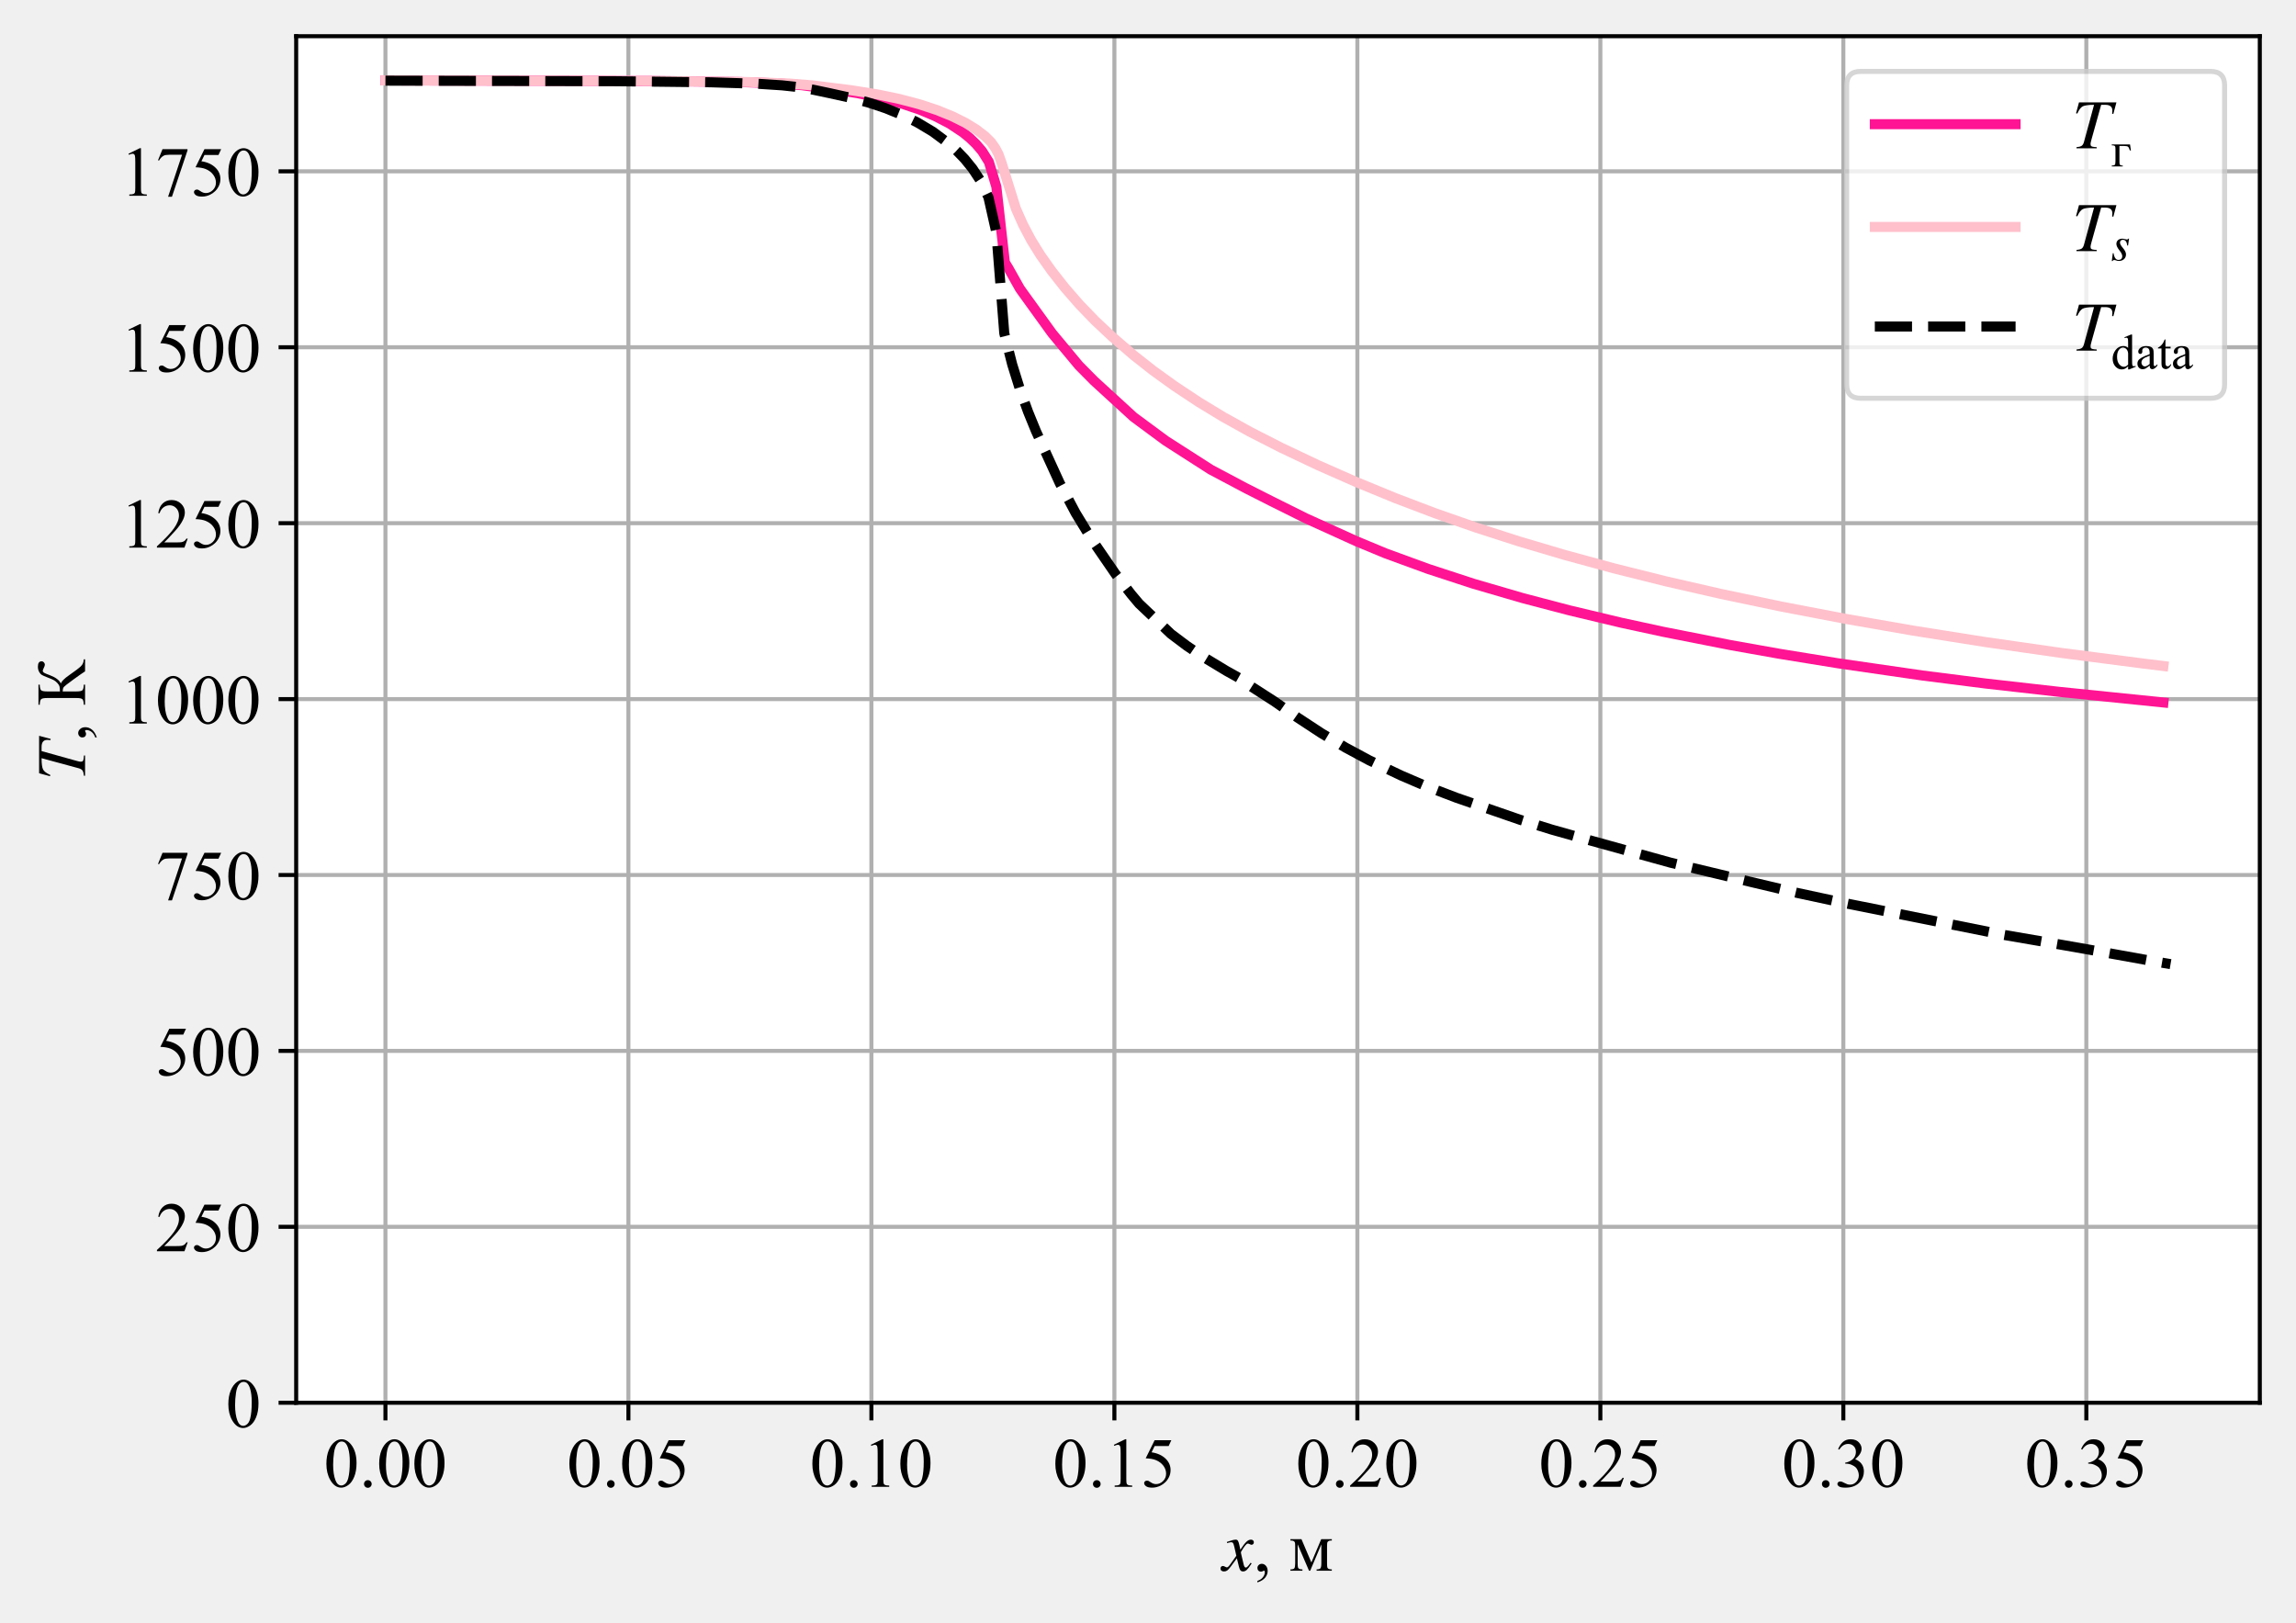
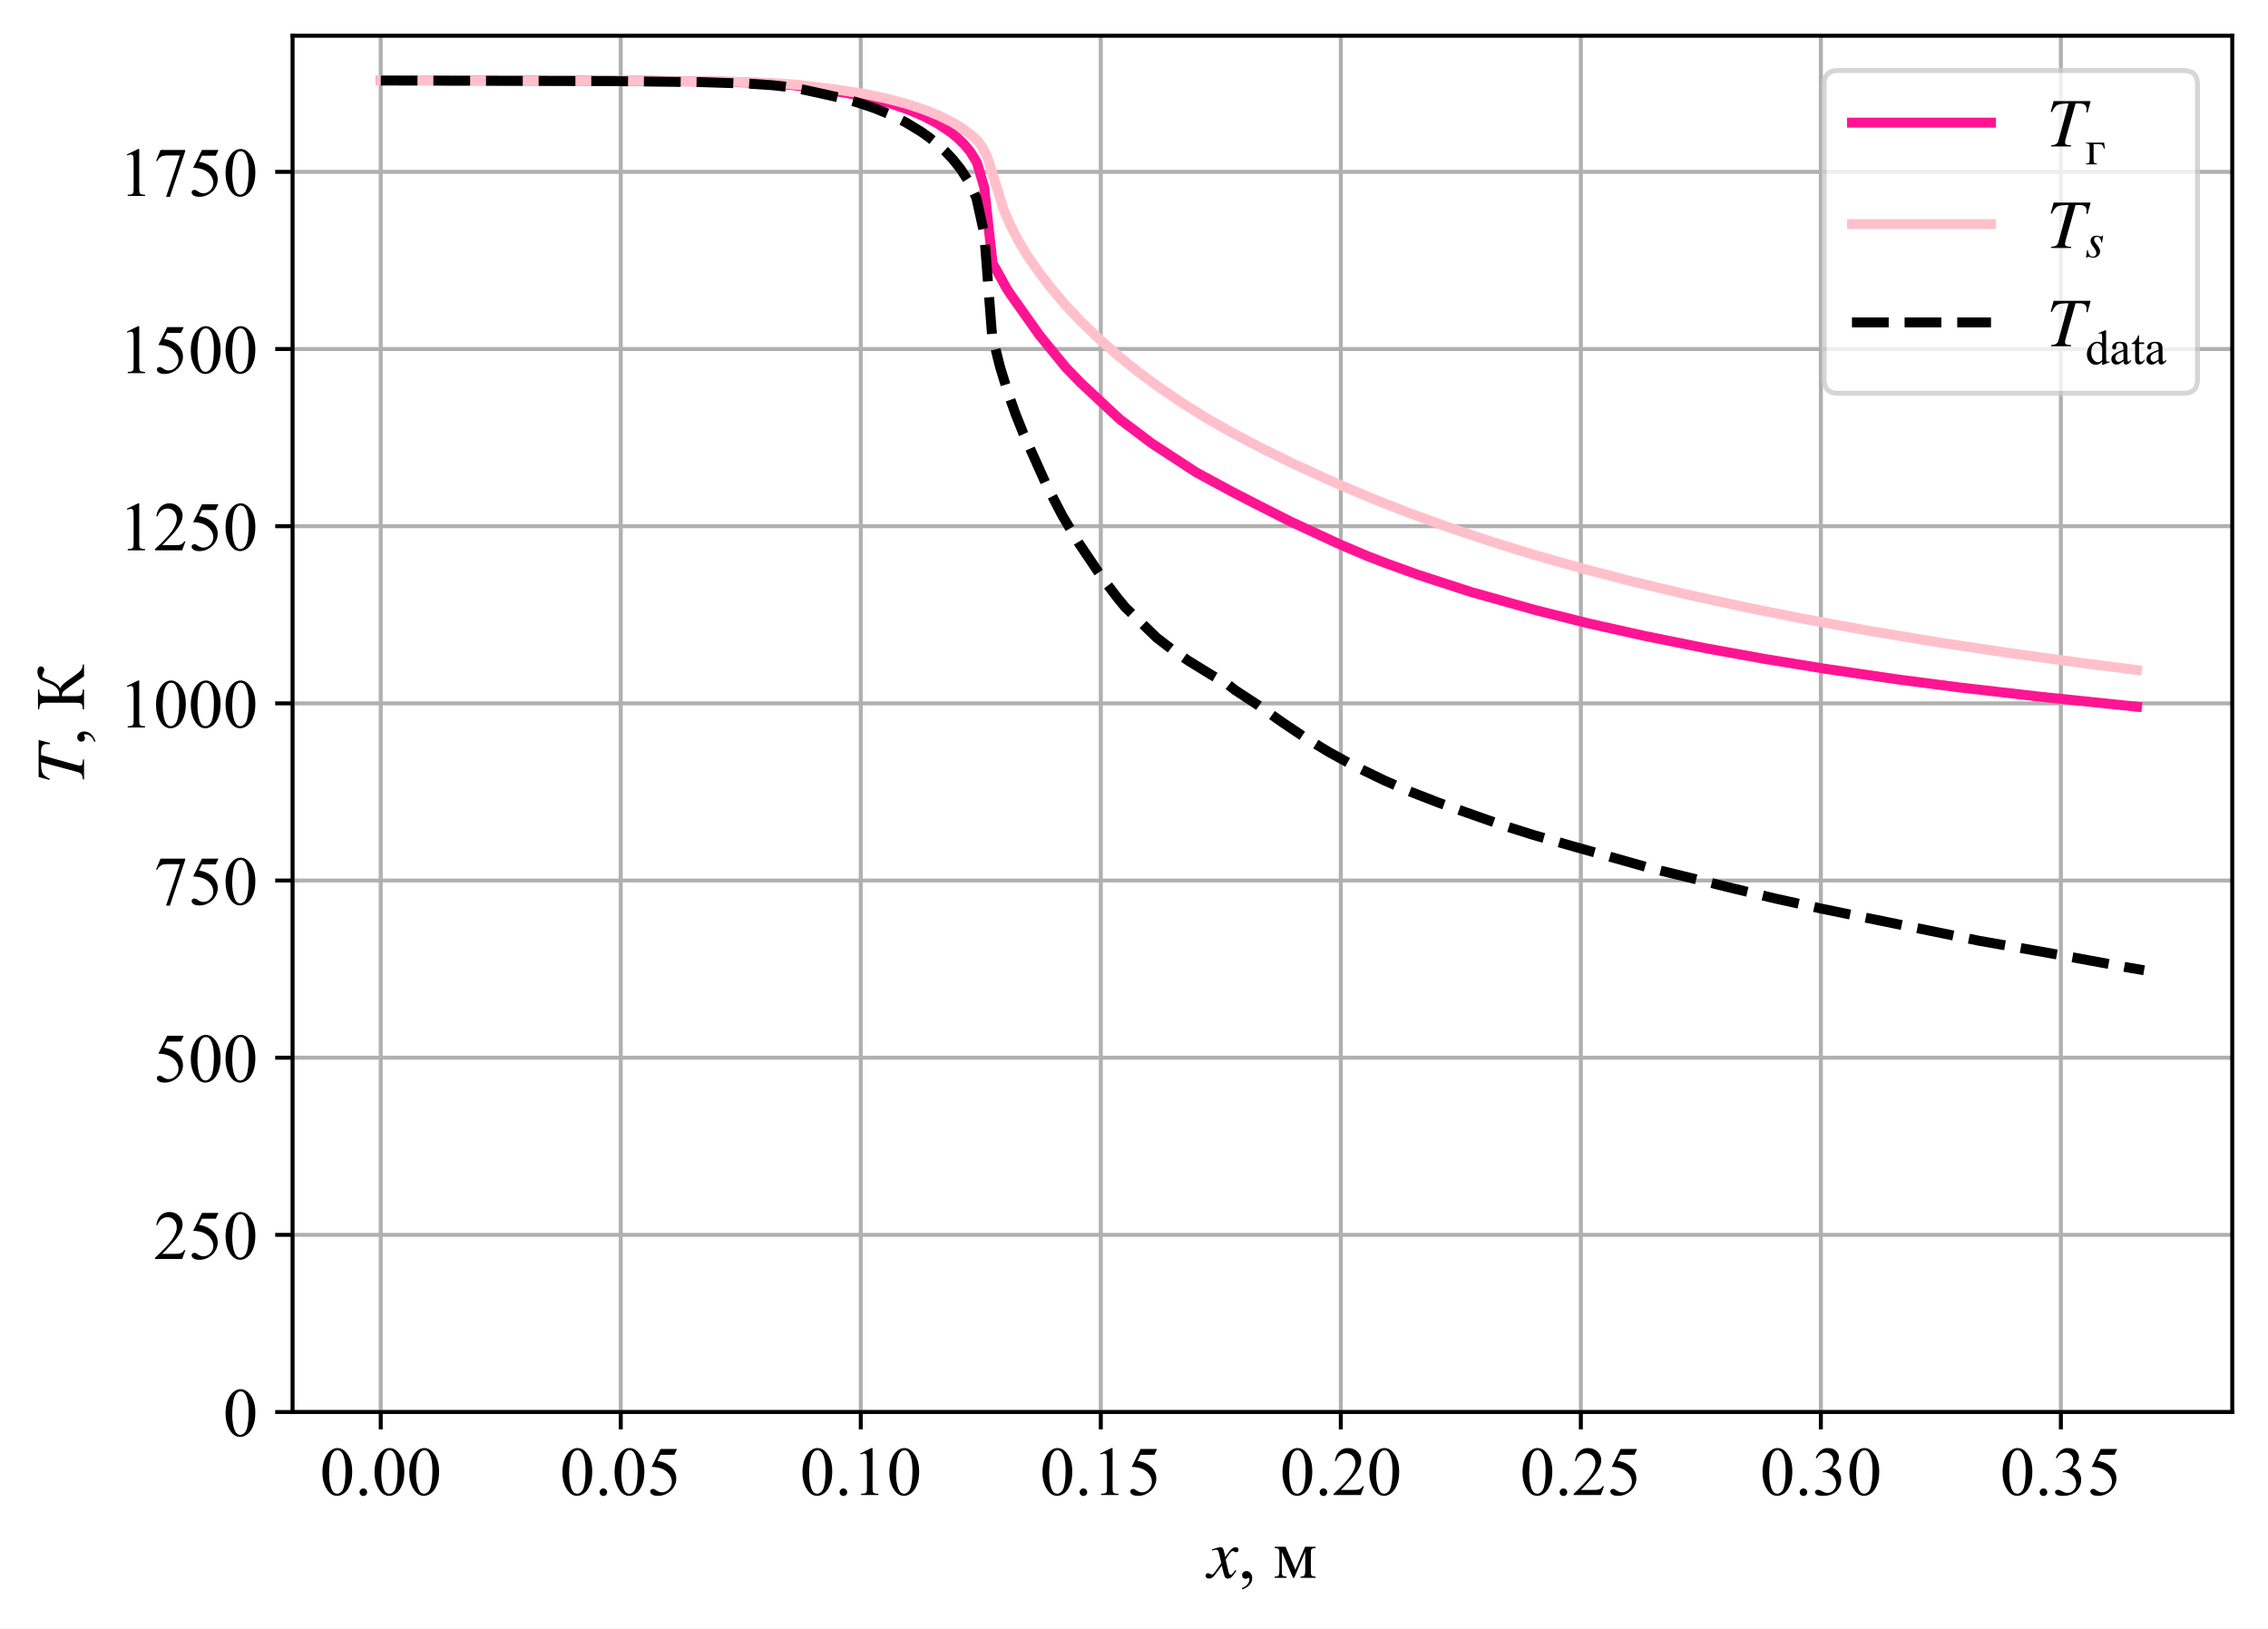
- <svg xmlns="http://www.w3.org/2000/svg" xmlns:xlink="http://www.w3.org/1999/xlink" width="456.716pt" height="322.632pt" viewBox="0 0 456.716 322.632" version="1.1">
+ <svg xmlns="http://www.w3.org/2000/svg" xmlns:xlink="http://www.w3.org/1999/xlink" width="456.716pt" height="328.032pt" viewBox="0 0 456.716 328.032" version="1.1">
  <defs>
    <style type="text/css">*{stroke-linejoin: round; stroke-linecap: butt}</style>
  </defs>
  <g id="figure_1">
    <g id="patch_1">
-       <path d="M 0 322.632  L 456.716 322.632  L 456.716 0  L 0 0  L 0 322.632  z " style="fill: none" />
+       <path d="M 0 328.032  L 456.716 328.032  L 456.716 0  L 0 0  z " style="fill: #ffffff" />
    </g>
    <g id="axes_1">
      <g id="patch_2">
-         <path d="M 58.916 279  L 449.516 279  L 449.516 7.2  L 58.916 7.2  z " style="fill: #ffffff" />
+         <path d="M 58.916 284.4  L 449.516 284.4  L 449.516 7.2  L 58.916 7.2  z " style="fill: #ffffff" />
      </g>
      <g id="matplotlib.axis_1">
        <g id="xtick_1">
          <g id="line2d_1">
-             <path d="M 76.67 279  L 76.67 7.2  " clip-path="url(#p53bab9fed1)" style="fill: none; stroke: #b0b0b0; stroke-width: 0.8; stroke-linecap: square" />
+             <path d="M 76.67 284.4  L 76.67 7.2  " clip-path="url(#p4908a49c02)" style="fill: none; stroke: #b0b0b0; stroke-width: 0.8; stroke-linecap: square" />
          </g>
          <g id="line2d_2">
            <defs>
-               <path id="m0c677f69bb" d="M 0 0  L 0 3.5  " style="stroke: #000000; stroke-width: 0.8" />
-             </defs>
-             <g>
-               <use xlink:href="#m0c677f69bb" x="76.67" y="279" style="stroke: #000000; stroke-width: 0.8" />
+               <path id="m2337b5ce52" d="M 0 0  L 0 3.5  " style="stroke: #000000; stroke-width: 0.8" />
+             </defs>
+             <g>
+               <use xlink:href="#m2337b5ce52" x="76.67" y="284.4" style="stroke: #000000; stroke-width: 0.8" />
            </g>
          </g>
          <g id="text_1">
-             <g transform="translate(64.42048 295.7212)scale(0.14 -0.14)">
+             <g transform="translate(64.42048 301.1212) scale(0.14 -0.14)">
              <defs>
                <path id="TimesNewRomanPSMT-30" d="M 231 2094  Q 231 2819 450 3342  Q 669 3866 1031 4122  Q 1313 4325 1613 4325  Q 2100 4325 2488 3828  Q 2972 3213 2972 2159  Q 2972 1422 2759 906  Q 2547 391 2217 158  Q 1888 -75 1581 -75  Q 975 -75 572 641  Q 231 1244 231 2094  z M 844 2016  Q 844 1141 1059 588  Q 1238 122 1591 122  Q 1759 122 1940 273  Q 2122 425 2216 781  Q 2359 1319 2359 2297  Q 2359 3022 2209 3506  Q 2097 3866 1919 4016  Q 1791 4119 1609 4119  Q 1397 4119 1231 3928  Q 1006 3669 925 3112  Q 844 2556 844 2016  z " transform="scale(0.015625)" />
                <path id="TimesNewRomanPSMT-2e" d="M 800 606  Q 947 606 1047 504  Q 1147 403 1147 259  Q 1147 116 1045 14  Q 944 -88 800 -88  Q 656 -88 554 14  Q 453 116 453 259  Q 453 406 554 506  Q 656 606 800 606  z " transform="scale(0.015625)" />
              </defs>
              <use xlink:href="#TimesNewRomanPSMT-30" />
              <use xlink:href="#TimesNewRomanPSMT-2e" x="50" />
              <use xlink:href="#TimesNewRomanPSMT-30" x="75" />
              <use xlink:href="#TimesNewRomanPSMT-30" x="125" />
            </g>
          </g>
        </g>
        <g id="xtick_2">
          <g id="line2d_3">
-             <path d="M 125.004 279  L 125.004 7.2  " clip-path="url(#p53bab9fed1)" style="fill: none; stroke: #b0b0b0; stroke-width: 0.8; stroke-linecap: square" />
+             <path d="M 125.004 284.4  L 125.004 7.2  " clip-path="url(#p4908a49c02)" style="fill: none; stroke: #b0b0b0; stroke-width: 0.8; stroke-linecap: square" />
          </g>
          <g id="line2d_4">
            <g>
-               <use xlink:href="#m0c677f69bb" x="125.004" y="279" style="stroke: #000000; stroke-width: 0.8" />
+               <use xlink:href="#m2337b5ce52" x="125.004" y="284.4" style="stroke: #000000; stroke-width: 0.8" />
            </g>
          </g>
          <g id="text_2">
-             <g transform="translate(112.7545 295.7212)scale(0.14 -0.14)">
+             <g transform="translate(112.7545 301.1212) scale(0.14 -0.14)">
              <defs>
                <path id="TimesNewRomanPSMT-35" d="M 2778 4238  L 2534 3706  L 1259 3706  L 981 3138  Q 1809 3016 2294 2522  Q 2709 2097 2709 1522  Q 2709 1188 2573 903  Q 2438 619 2231 419  Q 2025 219 1772 97  Q 1413 -75 1034 -75  Q 653 -75 479 54  Q 306 184 306 341  Q 306 428 378 495  Q 450 563 559 563  Q 641 563 702 538  Q 763 513 909 409  Q 1144 247 1384 247  Q 1750 247 2026 523  Q 2303 800 2303 1197  Q 2303 1581 2056 1914  Q 1809 2247 1375 2428  Q 1034 2569 447 2591  L 1259 4238  L 2778 4238  z " transform="scale(0.015625)" />
              </defs>
              <use xlink:href="#TimesNewRomanPSMT-30" />
              <use xlink:href="#TimesNewRomanPSMT-2e" x="50" />
              <use xlink:href="#TimesNewRomanPSMT-30" x="75" />
              <use xlink:href="#TimesNewRomanPSMT-35" x="125" />
            </g>
          </g>
        </g>
        <g id="xtick_3">
          <g id="line2d_5">
-             <path d="M 173.338 279  L 173.338 7.2  " clip-path="url(#p53bab9fed1)" style="fill: none; stroke: #b0b0b0; stroke-width: 0.8; stroke-linecap: square" />
+             <path d="M 173.338 284.4  L 173.338 7.2  " clip-path="url(#p4908a49c02)" style="fill: none; stroke: #b0b0b0; stroke-width: 0.8; stroke-linecap: square" />
          </g>
          <g id="line2d_6">
            <g>
-               <use xlink:href="#m0c677f69bb" x="173.338" y="279" style="stroke: #000000; stroke-width: 0.8" />
+               <use xlink:href="#m2337b5ce52" x="173.338" y="284.4" style="stroke: #000000; stroke-width: 0.8" />
            </g>
          </g>
          <g id="text_3">
-             <g transform="translate(161.0885 295.7212)scale(0.14 -0.14)">
+             <g transform="translate(161.0885 301.1212) scale(0.14 -0.14)">
              <defs>
                <path id="TimesNewRomanPSMT-31" d="M 750 3822  L 1781 4325  L 1884 4325  L 1884 747  Q 1884 391 1914 303  Q 1944 216 2037 169  Q 2131 122 2419 116  L 2419 0  L 825 0  L 825 116  Q 1125 122 1212 167  Q 1300 213 1334 289  Q 1369 366 1369 747  L 1369 3034  Q 1369 3497 1338 3628  Q 1316 3728 1258 3775  Q 1200 3822 1119 3822  Q 1003 3822 797 3725  L 750 3822  z " transform="scale(0.015625)" />
              </defs>
              <use xlink:href="#TimesNewRomanPSMT-30" />
              <use xlink:href="#TimesNewRomanPSMT-2e" x="50" />
              <use xlink:href="#TimesNewRomanPSMT-31" x="75" />
              <use xlink:href="#TimesNewRomanPSMT-30" x="125" />
            </g>
          </g>
        </g>
        <g id="xtick_4">
          <g id="line2d_7">
-             <path d="M 221.672 279  L 221.672 7.2  " clip-path="url(#p53bab9fed1)" style="fill: none; stroke: #b0b0b0; stroke-width: 0.8; stroke-linecap: square" />
+             <path d="M 221.672 284.4  L 221.672 7.2  " clip-path="url(#p4908a49c02)" style="fill: none; stroke: #b0b0b0; stroke-width: 0.8; stroke-linecap: square" />
          </g>
          <g id="line2d_8">
            <g>
-               <use xlink:href="#m0c677f69bb" x="221.672" y="279" style="stroke: #000000; stroke-width: 0.8" />
+               <use xlink:href="#m2337b5ce52" x="221.672" y="284.4" style="stroke: #000000; stroke-width: 0.8" />
            </g>
          </g>
          <g id="text_4">
-             <g transform="translate(209.4225 295.7212)scale(0.14 -0.14)">
+             <g transform="translate(209.4225 301.1212) scale(0.14 -0.14)">
              <use xlink:href="#TimesNewRomanPSMT-30" />
              <use xlink:href="#TimesNewRomanPSMT-2e" x="50" />
              <use xlink:href="#TimesNewRomanPSMT-31" x="75" />
              <use xlink:href="#TimesNewRomanPSMT-35" x="125" />
            </g>
          </g>
        </g>
        <g id="xtick_5">
          <g id="line2d_9">
-             <path d="M 270.006 279  L 270.006 7.2  " clip-path="url(#p53bab9fed1)" style="fill: none; stroke: #b0b0b0; stroke-width: 0.8; stroke-linecap: square" />
+             <path d="M 270.006 284.4  L 270.006 7.2  " clip-path="url(#p4908a49c02)" style="fill: none; stroke: #b0b0b0; stroke-width: 0.8; stroke-linecap: square" />
          </g>
          <g id="line2d_10">
            <g>
-               <use xlink:href="#m0c677f69bb" x="270.006" y="279" style="stroke: #000000; stroke-width: 0.8" />
+               <use xlink:href="#m2337b5ce52" x="270.006" y="284.4" style="stroke: #000000; stroke-width: 0.8" />
            </g>
          </g>
          <g id="text_5">
-             <g transform="translate(257.7565 295.7212)scale(0.14 -0.14)">
+             <g transform="translate(257.7565 301.1212) scale(0.14 -0.14)">
              <defs>
                <path id="TimesNewRomanPSMT-32" d="M 2934 816  L 2638 0  L 138 0  L 138 116  Q 1241 1122 1691 1759  Q 2141 2397 2141 2925  Q 2141 3328 1894 3587  Q 1647 3847 1303 3847  Q 991 3847 742 3664  Q 494 3481 375 3128  L 259 3128  Q 338 3706 661 4015  Q 984 4325 1469 4325  Q 1984 4325 2329 3994  Q 2675 3663 2675 3213  Q 2675 2891 2525 2569  Q 2294 2063 1775 1497  Q 997 647 803 472  L 1909 472  Q 2247 472 2383 497  Q 2519 522 2628 598  Q 2738 675 2819 816  L 2934 816  z " transform="scale(0.015625)" />
              </defs>
              <use xlink:href="#TimesNewRomanPSMT-30" />
              <use xlink:href="#TimesNewRomanPSMT-2e" x="50" />
              <use xlink:href="#TimesNewRomanPSMT-32" x="75" />
              <use xlink:href="#TimesNewRomanPSMT-30" x="125" />
            </g>
          </g>
        </g>
        <g id="xtick_6">
          <g id="line2d_11">
-             <path d="M 318.34 279  L 318.34 7.2  " clip-path="url(#p53bab9fed1)" style="fill: none; stroke: #b0b0b0; stroke-width: 0.8; stroke-linecap: square" />
+             <path d="M 318.34 284.4  L 318.34 7.2  " clip-path="url(#p4908a49c02)" style="fill: none; stroke: #b0b0b0; stroke-width: 0.8; stroke-linecap: square" />
          </g>
          <g id="line2d_12">
            <g>
-               <use xlink:href="#m0c677f69bb" x="318.34" y="279" style="stroke: #000000; stroke-width: 0.8" />
+               <use xlink:href="#m2337b5ce52" x="318.34" y="284.4" style="stroke: #000000; stroke-width: 0.8" />
            </g>
          </g>
          <g id="text_6">
-             <g transform="translate(306.0905 295.7212)scale(0.14 -0.14)">
+             <g transform="translate(306.0905 301.1212) scale(0.14 -0.14)">
              <use xlink:href="#TimesNewRomanPSMT-30" />
              <use xlink:href="#TimesNewRomanPSMT-2e" x="50" />
              <use xlink:href="#TimesNewRomanPSMT-32" x="75" />
              <use xlink:href="#TimesNewRomanPSMT-35" x="125" />
            </g>
          </g>
        </g>
        <g id="xtick_7">
          <g id="line2d_13">
-             <path d="M 366.674 279  L 366.674 7.2  " clip-path="url(#p53bab9fed1)" style="fill: none; stroke: #b0b0b0; stroke-width: 0.8; stroke-linecap: square" />
+             <path d="M 366.674 284.4  L 366.674 7.2  " clip-path="url(#p4908a49c02)" style="fill: none; stroke: #b0b0b0; stroke-width: 0.8; stroke-linecap: square" />
          </g>
          <g id="line2d_14">
            <g>
-               <use xlink:href="#m0c677f69bb" x="366.674" y="279" style="stroke: #000000; stroke-width: 0.8" />
+               <use xlink:href="#m2337b5ce52" x="366.674" y="284.4" style="stroke: #000000; stroke-width: 0.8" />
            </g>
          </g>
          <g id="text_7">
-             <g transform="translate(354.4245 295.7212)scale(0.14 -0.14)">
+             <g transform="translate(354.4245 301.1212) scale(0.14 -0.14)">
              <defs>
                <path id="TimesNewRomanPSMT-33" d="M 325 3431  Q 506 3859 782 4092  Q 1059 4325 1472 4325  Q 1981 4325 2253 3994  Q 2459 3747 2459 3466  Q 2459 3003 1878 2509  Q 2269 2356 2469 2072  Q 2669 1788 2669 1403  Q 2669 853 2319 450  Q 1863 -75 997 -75  Q 569 -75 414 31  Q 259 138 259 259  Q 259 350 332 419  Q 406 488 509 488  Q 588 488 669 463  Q 722 447 909 348  Q 1097 250 1169 231  Q 1284 197 1416 197  Q 1734 197 1970 444  Q 2206 691 2206 1028  Q 2206 1275 2097 1509  Q 2016 1684 1919 1775  Q 1784 1900 1550 2001  Q 1316 2103 1072 2103  L 972 2103  L 972 2197  Q 1219 2228 1467 2375  Q 1716 2522 1828 2728  Q 1941 2934 1941 3181  Q 1941 3503 1739 3701  Q 1538 3900 1238 3900  Q 753 3900 428 3381  L 325 3431  z " transform="scale(0.015625)" />
              </defs>
              <use xlink:href="#TimesNewRomanPSMT-30" />
              <use xlink:href="#TimesNewRomanPSMT-2e" x="50" />
              <use xlink:href="#TimesNewRomanPSMT-33" x="75" />
              <use xlink:href="#TimesNewRomanPSMT-30" x="125" />
            </g>
          </g>
        </g>
        <g id="xtick_8">
          <g id="line2d_15">
-             <path d="M 415.008 279  L 415.008 7.2  " clip-path="url(#p53bab9fed1)" style="fill: none; stroke: #b0b0b0; stroke-width: 0.8; stroke-linecap: square" />
+             <path d="M 415.008 284.4  L 415.008 7.2  " clip-path="url(#p4908a49c02)" style="fill: none; stroke: #b0b0b0; stroke-width: 0.8; stroke-linecap: square" />
          </g>
          <g id="line2d_16">
            <g>
-               <use xlink:href="#m0c677f69bb" x="415.008" y="279" style="stroke: #000000; stroke-width: 0.8" />
+               <use xlink:href="#m2337b5ce52" x="415.008" y="284.4" style="stroke: #000000; stroke-width: 0.8" />
            </g>
          </g>
          <g id="text_8">
-             <g transform="translate(402.7585 295.7212)scale(0.14 -0.14)">
+             <g transform="translate(402.7585 301.1212) scale(0.14 -0.14)">
              <use xlink:href="#TimesNewRomanPSMT-30" />
              <use xlink:href="#TimesNewRomanPSMT-2e" x="50" />
              <use xlink:href="#TimesNewRomanPSMT-33" x="75" />
              <use xlink:href="#TimesNewRomanPSMT-35" x="125" />
            </g>
          </g>
        </g>
        <g id="text_9">
-           <g transform="translate(243.1559 312.4372)scale(0.14 -0.14)">
+           <g transform="translate(243.1559 317.8372) scale(0.14 -0.14)">
            <defs>
              <path id="STIXGeneral-Italic-78" d="M 1555 2272  L 1632 1907  Q 1971 2426 2179 2624  Q 2387 2822 2598 2822  Q 2714 2822 2787 2755  Q 2861 2688 2861 2585  Q 2861 2483 2800 2419  Q 2739 2355 2643 2355  Q 2586 2355 2490 2409  Q 2394 2464 2310 2464  Q 2125 2464 1683 1690  Q 1683 1606 1734 1402  L 1939 544  Q 2003 282 2131 282  Q 2234 282 2432 538  Q 2451 563 2476 598  Q 2502 634 2521 662  Q 2541 691 2566 717  L 2662 659  Q 2387 230 2227 80  Q 2067 -70 1882 -70  Q 1728 -70 1645 26  Q 1562 122 1504 365  L 1318 1126  L 755 365  Q 557 96 432 13  Q 307 -70 147 -70  Q 0 -70 -86 0  Q -173 70 -173 198  Q -173 294 -112 361  Q -51 429 45 429  Q 122 429 250 358  Q 346 301 416 301  Q 525 301 742 614  L 1267 1357  L 1088 2150  Q 1024 2432 969 2509  Q 915 2586 794 2586  Q 717 2586 544 2541  L 429 2509  L 410 2611  L 480 2637  Q 992 2822 1229 2822  Q 1350 2822 1420 2707  Q 1491 2592 1555 2272  z " transform="scale(0.015625)" />
              <path id="TimesNewRomanPSMT-2c" d="M 344 -1066  L 344 -928  Q 666 -822 842 -598  Q 1019 -375 1019 -125  Q 1019 -66 991 -25  Q 969 3 947 3  Q 913 3 797 -59  Q 741 -88 678 -88  Q 525 -88 434 3  Q 344 94 344 253  Q 344 406 461 515  Q 578 625 747 625  Q 953 625 1114 445  Q 1275 266 1275 -31  Q 1275 -353 1051 -629  Q 828 -906 344 -1066  z " transform="scale(0.015625)" />
              <path id="TimesNewRomanPSMT-20" transform="scale(0.015625)" />
              <path id="TimesNewRomanPSMT-43c" d="M 2050 747  L 2944 2863  L 3909 2863  L 3909 2744  Q 3697 2744 3626 2701  Q 3556 2659 3515 2596  Q 3475 2534 3475 2191  L 3475 672  Q 3475 375 3504 289  Q 3534 203 3626 159  Q 3719 116 3909 116  L 3909 0  L 2525 0  L 2525 116  Q 2781 116 2868 211  Q 2956 306 2956 672  L 2956 2394  L 1944 0  L 1834 0  L 803 2394  L 803 672  Q 803 375 834 289  Q 866 203 956 159  Q 1047 116 1238 116  L 1238 0  L 144 0  L 144 116  Q 422 116 500 217  Q 578 319 578 672  L 578 2191  Q 578 2525 543 2586  Q 509 2647 437 2695  Q 366 2744 144 2744  L 144 2863  L 1150 2863  L 2050 747  z " transform="scale(0.015625)" />
            </defs>
            <use xlink:href="#STIXGeneral-Italic-78" transform="translate(0 0.265625)" />
            <use xlink:href="#TimesNewRomanPSMT-2c" transform="translate(44.39999 0.265625)" />
            <use xlink:href="#TimesNewRomanPSMT-20" transform="translate(69.39999 0.265625)" />
            <use xlink:href="#TimesNewRomanPSMT-43c" transform="translate(94.39999 0.265625)" />
          </g>
        </g>
      </g>
      <g id="matplotlib.axis_2">
        <g id="ytick_1">
          <g id="line2d_17">
-             <path d="M 58.916 279  L 449.516 279  " clip-path="url(#p53bab9fed1)" style="fill: none; stroke: #b0b0b0; stroke-width: 0.8; stroke-linecap: square" />
+             <path d="M 58.916 284.4  L 449.516 284.4  " clip-path="url(#p4908a49c02)" style="fill: none; stroke: #b0b0b0; stroke-width: 0.8; stroke-linecap: square" />
          </g>
          <g id="line2d_18">
            <defs>
-               <path id="m911bca6977" d="M 0 0  L -3.5 0  " style="stroke: #000000; stroke-width: 0.8" />
-             </defs>
-             <g>
-               <use xlink:href="#m911bca6977" x="58.916" y="279" style="stroke: #000000; stroke-width: 0.8" />
+               <path id="m3d5f426cc0" d="M 0 0  L -3.5 0  " style="stroke: #000000; stroke-width: 0.8" />
+             </defs>
+             <g>
+               <use xlink:href="#m3d5f426cc0" x="58.916" y="284.4" style="stroke: #000000; stroke-width: 0.8" />
            </g>
          </g>
          <g id="text_10">
-             <g transform="translate(44.91594 283.8606)scale(0.14 -0.14)">
+             <g transform="translate(44.91594 289.2606) scale(0.14 -0.14)">
              <use xlink:href="#TimesNewRomanPSMT-30" />
            </g>
          </g>
        </g>
        <g id="ytick_2">
          <g id="line2d_19">
-             <path d="M 58.916 244.011  L 449.516 244.011  " clip-path="url(#p53bab9fed1)" style="fill: none; stroke: #b0b0b0; stroke-width: 0.8; stroke-linecap: square" />
+             <path d="M 58.916 248.716  L 449.516 248.716  " clip-path="url(#p4908a49c02)" style="fill: none; stroke: #b0b0b0; stroke-width: 0.8; stroke-linecap: square" />
          </g>
          <g id="line2d_20">
            <g>
-               <use xlink:href="#m911bca6977" x="58.916" y="244.011" style="stroke: #000000; stroke-width: 0.8" />
+               <use xlink:href="#m3d5f426cc0" x="58.916" y="248.716" style="stroke: #000000; stroke-width: 0.8" />
            </g>
          </g>
          <g id="text_11">
-             <g transform="translate(30.91594 248.8716)scale(0.14 -0.14)">
+             <g transform="translate(30.91594 253.5764) scale(0.14 -0.14)">
              <use xlink:href="#TimesNewRomanPSMT-32" />
              <use xlink:href="#TimesNewRomanPSMT-35" x="50" />
              <use xlink:href="#TimesNewRomanPSMT-30" x="100" />
            </g>
          </g>
        </g>
        <g id="ytick_3">
          <g id="line2d_21">
-             <path d="M 58.916 209.022  L 449.516 209.022  " clip-path="url(#p53bab9fed1)" style="fill: none; stroke: #b0b0b0; stroke-width: 0.8; stroke-linecap: square" />
+             <path d="M 58.916 213.032  L 449.516 213.032  " clip-path="url(#p4908a49c02)" style="fill: none; stroke: #b0b0b0; stroke-width: 0.8; stroke-linecap: square" />
          </g>
          <g id="line2d_22">
            <g>
-               <use xlink:href="#m911bca6977" x="58.916" y="209.022" style="stroke: #000000; stroke-width: 0.8" />
+               <use xlink:href="#m3d5f426cc0" x="58.916" y="213.032" style="stroke: #000000; stroke-width: 0.8" />
            </g>
          </g>
          <g id="text_12">
-             <g transform="translate(30.91594 213.8825)scale(0.14 -0.14)">
+             <g transform="translate(30.91594 217.8922) scale(0.14 -0.14)">
              <use xlink:href="#TimesNewRomanPSMT-35" />
              <use xlink:href="#TimesNewRomanPSMT-30" x="50" />
              <use xlink:href="#TimesNewRomanPSMT-30" x="100" />
            </g>
          </g>
        </g>
        <g id="ytick_4">
          <g id="line2d_23">
-             <path d="M 58.916 174.033  L 449.516 174.033  " clip-path="url(#p53bab9fed1)" style="fill: none; stroke: #b0b0b0; stroke-width: 0.8; stroke-linecap: square" />
+             <path d="M 58.916 177.347  L 449.516 177.347  " clip-path="url(#p4908a49c02)" style="fill: none; stroke: #b0b0b0; stroke-width: 0.8; stroke-linecap: square" />
          </g>
          <g id="line2d_24">
            <g>
-               <use xlink:href="#m911bca6977" x="58.916" y="174.033" style="stroke: #000000; stroke-width: 0.8" />
+               <use xlink:href="#m3d5f426cc0" x="58.916" y="177.347" style="stroke: #000000; stroke-width: 0.8" />
            </g>
          </g>
          <g id="text_13">
-             <g transform="translate(30.91594 178.8935)scale(0.14 -0.14)">
+             <g transform="translate(30.91594 182.208) scale(0.14 -0.14)">
              <defs>
                <path id="TimesNewRomanPSMT-37" d="M 644 4238  L 2916 4238  L 2916 4119  L 1503 -88  L 1153 -88  L 2419 3728  L 1253 3728  Q 900 3728 750 3644  Q 488 3500 328 3200  L 238 3234  L 644 4238  z " transform="scale(0.015625)" />
              </defs>
              <use xlink:href="#TimesNewRomanPSMT-37" />
              <use xlink:href="#TimesNewRomanPSMT-35" x="50" />
              <use xlink:href="#TimesNewRomanPSMT-30" x="100" />
            </g>
          </g>
        </g>
        <g id="ytick_5">
          <g id="line2d_25">
-             <path d="M 58.916 139.044  L 449.516 139.044  " clip-path="url(#p53bab9fed1)" style="fill: none; stroke: #b0b0b0; stroke-width: 0.8; stroke-linecap: square" />
+             <path d="M 58.916 141.663  L 449.516 141.663  " clip-path="url(#p4908a49c02)" style="fill: none; stroke: #b0b0b0; stroke-width: 0.8; stroke-linecap: square" />
          </g>
          <g id="line2d_26">
            <g>
-               <use xlink:href="#m911bca6977" x="58.916" y="139.044" style="stroke: #000000; stroke-width: 0.8" />
+               <use xlink:href="#m3d5f426cc0" x="58.916" y="141.663" style="stroke: #000000; stroke-width: 0.8" />
            </g>
          </g>
          <g id="text_14">
-             <g transform="translate(23.91594 143.9044)scale(0.14 -0.14)">
+             <g transform="translate(23.91594 146.5238) scale(0.14 -0.14)">
              <use xlink:href="#TimesNewRomanPSMT-31" />
              <use xlink:href="#TimesNewRomanPSMT-30" x="50" />
              <use xlink:href="#TimesNewRomanPSMT-30" x="100" />
              <use xlink:href="#TimesNewRomanPSMT-30" x="150" />
            </g>
          </g>
        </g>
        <g id="ytick_6">
          <g id="line2d_27">
-             <path d="M 58.916 104.055  L 449.516 104.055  " clip-path="url(#p53bab9fed1)" style="fill: none; stroke: #b0b0b0; stroke-width: 0.8; stroke-linecap: square" />
+             <path d="M 58.916 105.979  L 449.516 105.979  " clip-path="url(#p4908a49c02)" style="fill: none; stroke: #b0b0b0; stroke-width: 0.8; stroke-linecap: square" />
          </g>
          <g id="line2d_28">
            <g>
-               <use xlink:href="#m911bca6977" x="58.916" y="104.055" style="stroke: #000000; stroke-width: 0.8" />
+               <use xlink:href="#m3d5f426cc0" x="58.916" y="105.979" style="stroke: #000000; stroke-width: 0.8" />
            </g>
          </g>
          <g id="text_15">
-             <g transform="translate(23.91594 108.9154)scale(0.14 -0.14)">
+             <g transform="translate(23.91594 110.8396) scale(0.14 -0.14)">
              <use xlink:href="#TimesNewRomanPSMT-31" />
              <use xlink:href="#TimesNewRomanPSMT-32" x="50" />
              <use xlink:href="#TimesNewRomanPSMT-35" x="100" />
              <use xlink:href="#TimesNewRomanPSMT-30" x="150" />
            </g>
          </g>
        </g>
        <g id="ytick_7">
          <g id="line2d_29">
-             <path d="M 58.916 69.066  L 449.516 69.066  " clip-path="url(#p53bab9fed1)" style="fill: none; stroke: #b0b0b0; stroke-width: 0.8; stroke-linecap: square" />
+             <path d="M 58.916 70.295  L 449.516 70.295  " clip-path="url(#p4908a49c02)" style="fill: none; stroke: #b0b0b0; stroke-width: 0.8; stroke-linecap: square" />
          </g>
          <g id="line2d_30">
            <g>
-               <use xlink:href="#m911bca6977" x="58.916" y="69.066" style="stroke: #000000; stroke-width: 0.8" />
+               <use xlink:href="#m3d5f426cc0" x="58.916" y="70.295" style="stroke: #000000; stroke-width: 0.8" />
            </g>
          </g>
          <g id="text_16">
-             <g transform="translate(23.91594 73.92631)scale(0.14 -0.14)">
+             <g transform="translate(23.91594 75.15543) scale(0.14 -0.14)">
              <use xlink:href="#TimesNewRomanPSMT-31" />
              <use xlink:href="#TimesNewRomanPSMT-35" x="50" />
              <use xlink:href="#TimesNewRomanPSMT-30" x="100" />
              <use xlink:href="#TimesNewRomanPSMT-30" x="150" />
            </g>
          </g>
        </g>
        <g id="ytick_8">
          <g id="line2d_31">
-             <path d="M 58.916 34.077  L 449.516 34.077  " clip-path="url(#p53bab9fed1)" style="fill: none; stroke: #b0b0b0; stroke-width: 0.8; stroke-linecap: square" />
+             <path d="M 58.916 34.611  L 449.516 34.611  " clip-path="url(#p4908a49c02)" style="fill: none; stroke: #b0b0b0; stroke-width: 0.8; stroke-linecap: square" />
          </g>
          <g id="line2d_32">
            <g>
-               <use xlink:href="#m911bca6977" x="58.916" y="34.077" style="stroke: #000000; stroke-width: 0.8" />
+               <use xlink:href="#m3d5f426cc0" x="58.916" y="34.611" style="stroke: #000000; stroke-width: 0.8" />
            </g>
          </g>
          <g id="text_17">
-             <g transform="translate(23.91594 38.93726)scale(0.14 -0.14)">
+             <g transform="translate(23.91594 39.47123) scale(0.14 -0.14)">
              <use xlink:href="#TimesNewRomanPSMT-31" />
              <use xlink:href="#TimesNewRomanPSMT-37" x="50" />
              <use xlink:href="#TimesNewRomanPSMT-35" x="100" />
              <use xlink:href="#TimesNewRomanPSMT-30" x="150" />
            </g>
          </g>
        </g>
        <g id="text_18">
-           <g transform="translate(16.92125 155.21)rotate(-90)scale(0.14 -0.14)">
+           <g transform="translate(16.92125 157.91) rotate(-90) scale(0.14 -0.14)">
            <defs>
              <path id="STIXGeneral-Italic-54" d="M 4051 4179  L 3770 3130  L 3661 3142  Q 3680 3302 3680 3437  Q 3680 3955 3034 3955  L 2662 3955  L 1786 819  Q 1696 506 1696 397  Q 1696 250 1766 195  Q 1837 141 2035 122  L 2259 102  L 2259 0  L 416 0  L 416 102  Q 749 134 889 230  Q 1030 326 1101 582  L 2016 3955  Q 1254 3955 988 3817  Q 723 3680 493 3162  L 378 3187  L 646 4179  L 4051 4179  z " transform="scale(0.015625)" />
              <path id="TimesNewRomanPSMT-41a" d="M 4247 116  L 4247 0  L 3153 0  Q 2975 284 2403 1073  Q 1831 1863 1706 1948  Q 1581 2034 1328 2038  L 1328 772  Q 1328 353 1436 240  Q 1544 128 1941 116  L 1941 0  L 116 0  L 116 116  Q 506 128 617 239  Q 728 350 728 772  L 728 3466  Q 728 3884 618 3996  Q 509 4109 116 4122  L 116 4238  L 1941 4238  L 1941 4122  Q 1544 4109 1436 3996  Q 1328 3884 1328 3466  L 1328 2284  Q 1669 2288 1800 2330  Q 1931 2372 2095 2522  Q 2259 2672 2354 2845  Q 2450 3019 2600 3416  Q 2741 3788 2830 3933  Q 2919 4078 3116 4183  Q 3313 4288 3584 4288  Q 4066 4288 4066 3950  Q 4066 3831 3970 3743  Q 3875 3656 3753 3656  Q 3666 3656 3459 3756  Q 3278 3847 3206 3847  Q 3106 3847 3034 3742  Q 2963 3638 2806 3209  Q 2506 2409 2041 2194  Q 2325 2144 2828 1416  Q 3363 644 3613 384  Q 3863 125 4247 116  z " transform="scale(0.015625)" />
            </defs>
            <use xlink:href="#STIXGeneral-Italic-54" />
            <use xlink:href="#TimesNewRomanPSMT-2c" transform="translate(55.59999 0)" />
            <use xlink:href="#TimesNewRomanPSMT-20" transform="translate(80.59999 0)" />
            <use xlink:href="#TimesNewRomanPSMT-41a" transform="translate(105.6 0)" />
          </g>
        </g>
      </g>
      <g id="line2d_33">
-         <path d="M 76.67 15.989  L 130.004 16.104  L 147.334 16.319  L 155.045 16.6  L 159.501 16.943  L 162.825 17.401  L 166.079 17.824  L 170.606 18.534  L 174.921 19.414  L 179.236 20.548  L 182.985 21.82  L 186.026 23.1  L 188.927 24.607  L 191.544 26.334  L 192.888 27.429  L 194.161 28.656  L 195.363 30.063  L 196.707 32.208  L 198.193 37.138  L 199.254 46.562  L 199.89 52.202  L 200.598 53.359  L 202.861 57.381  L 203.356 58.082  L 209.298 66.31  L 214.603 72.689  L 217.645 75.761  L 225.496 82.945  L 231.863 87.651  L 240.846 93.409  L 247.849 97.122  L 250.112 98.267  L 252.941 99.699  L 259.732 103.078  L 269.847 107.667  L 275.647 110.072  L 284.065 113.149  L 293.048 116.087  L 302.88 118.955  L 312.146 121.387  L 322.474 123.851  L 330.82 125.657  L 344.26 128.31  L 353.88 130.022  L 365.622 131.926  L 382.386 134.351  L 394.977 135.949  L 409.619 137.604  L 430.344 139.717  L 430.344 139.717  " clip-path="url(#p53bab9fed1)" style="fill: none; stroke: #ff1493; stroke-width: 2; stroke-linecap: square" />
+         <path d="M 76.67 16.163  L 129.651 16.279  L 147.264 16.499  L 154.974 16.783  L 159.501 17.137  L 162.825 17.603  L 166.008 18.025  L 170.606 18.759  L 174.921 19.657  L 179.236 20.813  L 182.914 22.082  L 186.026 23.416  L 188.927 24.953  L 191.544 26.715  L 192.817 27.769  L 194.09 29.006  L 195.363 30.517  L 196.707 32.705  L 198.193 37.732  L 199.254 47.344  L 199.89 53.096  L 200.598 54.276  L 202.791 58.243  L 203.356 59.093  L 209.298 67.484  L 214.603 73.99  L 217.645 77.124  L 225.496 84.45  L 231.863 89.25  L 240.846 95.121  L 247.849 98.909  L 250.112 100.077  L 252.871 101.499  L 259.944 105.083  L 269.989 109.726  L 275.435 112.032  L 279.255 113.499  L 285.479 115.742  L 296.302 119.259  L 309.317 122.915  L 319.927 125.571  L 331.033 128.055  L 343.482 130.567  L 355.365 132.718  L 367.673 134.723  L 382.528 136.897  L 394.623 138.463  L 410.185 140.255  L 430.344 142.349  L 430.344 142.349  " clip-path="url(#p4908a49c02)" style="fill: none; stroke: #ff1493; stroke-width: 2; stroke-linecap: square" />
      </g>
      <g id="line2d_34">
-         <path d="M 76.67 15.989  L 130.641 16.099  L 148.891 16.318  L 157.025 16.615  L 161.623 16.983  L 169.333 17.947  L 174.497 18.769  L 178.882 19.682  L 182.843 20.727  L 186.38 21.891  L 189.422 23.126  L 192.039 24.428  L 194.161 25.727  L 195.929 27.079  L 197.132 28.265  L 197.981 29.471  L 198.617 30.666  L 199.254 32.459  L 202.083 41.506  L 203.498 44.696  L 205.125 47.769  L 206.964 50.741  L 209.227 53.935  L 211.845 57.261  L 214.745 60.588  L 217.857 63.811  L 221.252 66.994  L 225.496 70.657  L 229.387 73.721  L 233.631 76.778  L 238.441 79.964  L 243.322 82.928  L 248.627 85.877  L 254.851 89.051  L 262.208 92.537  L 269.706 95.844  L 277.628 99.102  L 285.479 102.084  L 293.614 104.929  L 302.173 107.688  L 311.227 110.372  L 320.988 113.03  L 331.316 115.609  L 342.35 118.134  L 354.304 120.638  L 366.966 123.06  L 380.476 125.414  L 394.765 127.678  L 409.831 129.839  L 426.454 131.992  L 430.344 132.465  L 430.344 132.465  " clip-path="url(#p53bab9fed1)" style="fill: none; stroke: #ffc0cb; stroke-width: 2; stroke-linecap: square" />
+         <path d="M 76.67 16.163  L 130.287 16.274  L 148.537 16.491  L 156.813 16.79  L 161.481 17.161  L 168.838 18.092  L 174.072 18.921  L 178.599 19.863  L 182.631 20.932  L 186.097 22.078  L 189.139 23.314  L 191.756 24.614  L 193.878 25.901  L 195.646 27.227  L 196.99 28.513  L 197.839 29.687  L 198.617 31.133  L 199.254 32.961  L 202.083 42.187  L 203.498 45.44  L 205.054 48.449  L 206.822 51.389  L 209.015 54.573  L 211.703 58.081  L 214.603 61.492  L 217.645 64.722  L 220.969 67.922  L 225.213 71.679  L 229.033 74.77  L 233.206 77.861  L 237.946 81.088  L 242.756 84.096  L 247.99 87.094  L 253.861 90.179  L 260.864 93.601  L 268.22 96.955  L 276.213 100.353  L 283.853 103.359  L 291.704 106.21  L 300.122 109.032  L 309.034 111.78  L 318.583 114.486  L 328.628 117.1  L 339.45 119.683  L 351.121 122.234  L 363.429 124.694  L 376.515 127.082  L 390.45 129.398  L 405.092 131.606  L 421.007 133.776  L 430.344 134.953  L 430.344 134.953  " clip-path="url(#p4908a49c02)" style="fill: none; stroke: #ffc0cb; stroke-width: 2; stroke-linecap: square" />
      </g>
      <g id="line2d_35">
-         <path d="M 76.67 16.043  L 122.438 16.155  L 141.376 16.366  L 150.845 16.666  L 155.58 16.974  L 158.736 17.313  L 161.892 17.869  L 165.049 18.538  L 169.783 19.581  L 172.94 20.456  L 176.096 21.508  L 179.252 22.778  L 182.409 24.318  L 185.565 26.201  L 188.721 28.551  L 190.3 29.966  L 191.878 31.602  L 193.456 33.542  L 195.034 35.941  L 196.612 39.217  L 198.19 46.23  L 199.769 66.279  L 201.347 72.494  L 202.925 77.549  L 204.503 81.906  L 206.081 85.769  L 210.816 96.118  L 213.972 102.056  L 217.129 107.233  L 221.863 114.121  L 225.02 118.2  L 226.598 120.076  L 231.332 124.57  L 232.91 126.07  L 236.067 128.445  L 239.223 130.579  L 243.958 133.44  L 247.114 135.2  L 248.692 136.415  L 253.427 139.46  L 258.161 142.755  L 262.896 145.862  L 267.63 148.679  L 272.365 151.225  L 278.678 154.228  L 283.412 156.264  L 289.725 158.674  L 302.35 163.044  L 308.663 165.001  L 316.554 167.221  L 332.336 171.589  L 341.805 173.849  L 348.118 175.375  L 357.587 177.615  L 367.056 179.647  L 398.62 185.949  L 409.667 187.844  L 415.98 188.953  L 428.605 191.226  L 431.761 191.762  L 431.761 191.762  " clip-path="url(#p53bab9fed1)" style="fill: none; stroke-dasharray: 7.4,3.2; stroke-dashoffset: 0; stroke: #000000; stroke-width: 2" />
+         <path d="M 76.67 16.219  L 122.438 16.333  L 141.376 16.549  L 150.845 16.854  L 155.58 17.168  L 158.736 17.514  L 161.892 18.081  L 165.049 18.764  L 169.783 19.827  L 172.94 20.719  L 176.096 21.792  L 179.252 23.088  L 182.409 24.658  L 185.565 26.578  L 187.143 27.708  L 188.721 28.976  L 190.3 30.418  L 191.878 32.087  L 193.456 34.065  L 195.034 36.512  L 196.612 39.854  L 198.19 47.005  L 199.769 67.453  L 201.347 73.791  L 202.925 78.947  L 204.503 83.39  L 206.081 87.33  L 210.816 97.885  L 213.972 103.941  L 217.129 109.22  L 221.863 116.246  L 225.02 120.406  L 226.598 122.318  L 231.332 126.902  L 232.91 128.432  L 236.067 130.854  L 239.223 133.03  L 243.958 135.948  L 247.114 137.743  L 248.692 138.982  L 253.427 142.088  L 258.161 145.448  L 262.896 148.617  L 267.63 151.49  L 272.365 154.087  L 278.678 157.149  L 283.412 159.226  L 289.725 161.683  L 302.35 166.14  L 308.663 168.136  L 316.554 170.4  L 332.336 174.855  L 341.805 177.159  L 348.118 178.716  L 357.587 181  L 367.056 183.073  L 398.62 189.5  L 409.667 191.433  L 415.98 192.564  L 428.605 194.882  L 431.761 195.429  L 431.761 195.429  " clip-path="url(#p4908a49c02)" style="fill: none; stroke-dasharray: 7.4,3.2; stroke-dashoffset: 0; stroke: #000000; stroke-width: 2" />
      </g>
      <g id="patch_3">
-         <path d="M 58.916 279  L 58.916 7.2  " style="fill: none; stroke: #000000; stroke-width: 0.8; stroke-linejoin: miter; stroke-linecap: square" />
+         <path d="M 58.916 284.4  L 58.916 7.2  " style="fill: none; stroke: #000000; stroke-width: 0.8; stroke-linejoin: miter; stroke-linecap: square" />
      </g>
      <g id="patch_4">
-         <path d="M 449.516 279  L 449.516 7.2  " style="fill: none; stroke: #000000; stroke-width: 0.8; stroke-linejoin: miter; stroke-linecap: square" />
+         <path d="M 449.516 284.4  L 449.516 7.2  " style="fill: none; stroke: #000000; stroke-width: 0.8; stroke-linejoin: miter; stroke-linecap: square" />
      </g>
      <g id="patch_5">
-         <path d="M 58.916 279  L 449.516 279  " style="fill: none; stroke: #000000; stroke-width: 0.8; stroke-linejoin: miter; stroke-linecap: square" />
+         <path d="M 58.916 284.4  L 449.516 284.4  " style="fill: none; stroke: #000000; stroke-width: 0.8; stroke-linejoin: miter; stroke-linecap: square" />
      </g>
      <g id="patch_6">
        <path d="M 58.916 7.2  L 449.516 7.2  " style="fill: none; stroke: #000000; stroke-width: 0.8; stroke-linejoin: miter; stroke-linecap: square" />
      </g>
      <g id="legend_1">
        <g id="patch_7">
          <path d="M 370.136 79.215  L 439.716 79.215  Q 442.516 79.215 442.516 76.415  L 442.516 17  Q 442.516 14.2 439.716 14.2  L 370.136 14.2  Q 367.336 14.2 367.336 17  L 367.336 76.415  Q 367.336 79.215 370.136 79.215  z " style="fill: #ffffff; opacity: 0.8; stroke: #cccccc; stroke-linejoin: miter" />
        </g>
        <g id="line2d_36">
          <path d="M 372.936 24.7  L 386.936 24.7  L 400.936 24.7  " style="fill: none; stroke: #ff1493; stroke-width: 2; stroke-linecap: square" />
        </g>
        <g id="text_19">
-           <g transform="translate(412.1359 29.6)scale(0.14 -0.14)">
+           <g transform="translate(412.1359 29.6) scale(0.14 -0.14)">
            <defs>
              <path id="TimesNewRomanPSMT-433" d="M 2469 2863  L 2584 2081  L 2447 2081  Q 2328 2469 2208 2564  Q 2088 2659 1700 2659  L 1094 2659  L 1094 672  Q 1094 341 1128 277  Q 1163 213 1236 164  Q 1309 116 1528 116  L 1528 0  L 97 0  L 97 116  Q 403 122 490 211  Q 578 300 578 672  L 578 2191  Q 578 2494 543 2580  Q 509 2666 423 2703  Q 338 2741 97 2744  L 97 2863  L 2469 2863  z " transform="scale(0.015625)" />
            </defs>
            <use xlink:href="#STIXGeneral-Italic-54" transform="translate(0 0.703125)" />
-             <use xlink:href="#TimesNewRomanPSMT-433" transform="translate(55.59999 -25.05937)scale(0.7)" />
+             <use xlink:href="#TimesNewRomanPSMT-433" transform="translate(55.59999 -25.05937) scale(0.7)" />
          </g>
        </g>
        <g id="line2d_37">
          <path d="M 372.936 45.14  L 386.936 45.14  L 400.936 45.14  " style="fill: none; stroke: #ffc0cb; stroke-width: 2; stroke-linecap: square" />
        </g>
        <g id="text_20">
-           <g transform="translate(412.1359 50.04)scale(0.14 -0.14)">
+           <g transform="translate(412.1359 50.04) scale(0.14 -0.14)">
            <defs>
              <path id="STIXGeneral-Italic-73" d="M 2342 2829  L 2214 1933  L 2112 1933  Q 2022 2675 1542 2675  Q 1370 2675 1267 2579  Q 1165 2483 1165 2310  Q 1165 2067 1510 1658  Q 1946 1152 1946 787  Q 1946 397 1686 163  Q 1427 -70 1024 -70  Q 838 -70 672 -6  Q 538 51 390 51  Q 262 51 205 -83  L 102 -83  L 230 934  L 333 934  Q 461 64 973 64  Q 1203 64 1331 192  Q 1459 320 1459 557  Q 1459 845 1101 1293  Q 698 1798 698 2131  Q 698 2451 909 2636  Q 1120 2822 1472 2822  Q 1600 2822 1830 2758  Q 1971 2714 2061 2714  Q 2189 2714 2253 2829  L 2342 2829  z " transform="scale(0.015625)" />
            </defs>
            <use xlink:href="#STIXGeneral-Italic-54" transform="translate(0 0.703125)" />
-             <use xlink:href="#STIXGeneral-Italic-73" transform="translate(55.59999 -12.525)scale(0.7)" />
+             <use xlink:href="#STIXGeneral-Italic-73" transform="translate(55.59999 -12.525) scale(0.7)" />
          </g>
        </g>
        <g id="line2d_38">
          <path d="M 372.936 64.935  L 386.936 64.935  L 400.936 64.935  " style="fill: none; stroke-dasharray: 7.4,3.2; stroke-dashoffset: 0; stroke: #000000; stroke-width: 2" />
        </g>
        <g id="text_21">
-           <g transform="translate(412.1359 69.83469)scale(0.14 -0.14)">
+           <g transform="translate(412.1359 69.83469) scale(0.14 -0.14)">
            <defs>
              <path id="TimesNewRomanPSMT-64" d="M 2222 322  Q 2013 103 1813 7  Q 1613 -88 1381 -88  Q 913 -88 563 304  Q 213 697 213 1313  Q 213 1928 600 2439  Q 988 2950 1597 2950  Q 1975 2950 2222 2709  L 2222 3238  Q 2222 3728 2198 3840  Q 2175 3953 2125 3993  Q 2075 4034 2000 4034  Q 1919 4034 1784 3984  L 1744 4094  L 2597 4444  L 2738 4444  L 2738 1134  Q 2738 631 2761 520  Q 2784 409 2836 365  Q 2888 322 2956 322  Q 3041 322 3181 375  L 3216 266  L 2366 -88  L 2222 -88  L 2222 322  z M 2222 541  L 2222 2016  Q 2203 2228 2109 2403  Q 2016 2578 1861 2667  Q 1706 2756 1559 2756  Q 1284 2756 1069 2509  Q 784 2184 784 1559  Q 784 928 1059 592  Q 1334 256 1672 256  Q 1956 256 2222 541  z " transform="scale(0.015625)" />
              <path id="TimesNewRomanPSMT-61" d="M 1822 413  Q 1381 72 1269 19  Q 1100 -59 909 -59  Q 613 -59 420 144  Q 228 347 228 678  Q 228 888 322 1041  Q 450 1253 767 1440  Q 1084 1628 1822 1897  L 1822 2009  Q 1822 2438 1686 2597  Q 1550 2756 1291 2756  Q 1094 2756 978 2650  Q 859 2544 859 2406  L 866 2225  Q 866 2081 792 2003  Q 719 1925 600 1925  Q 484 1925 411 2006  Q 338 2088 338 2228  Q 338 2497 613 2722  Q 888 2947 1384 2947  Q 1766 2947 2009 2819  Q 2194 2722 2281 2516  Q 2338 2381 2338 1966  L 2338 994  Q 2338 584 2353 492  Q 2369 400 2405 369  Q 2441 338 2488 338  Q 2538 338 2575 359  Q 2641 400 2828 588  L 2828 413  Q 2478 -56 2159 -56  Q 2006 -56 1915 50  Q 1825 156 1822 413  z M 1822 616  L 1822 1706  Q 1350 1519 1213 1441  Q 966 1303 859 1153  Q 753 1003 753 825  Q 753 600 887 451  Q 1022 303 1197 303  Q 1434 303 1822 616  z " transform="scale(0.015625)" />
              <path id="TimesNewRomanPSMT-74" d="M 1031 3803  L 1031 2863  L 1700 2863  L 1700 2644  L 1031 2644  L 1031 788  Q 1031 509 1111 412  Q 1191 316 1316 316  Q 1419 316 1516 380  Q 1613 444 1666 569  L 1788 569  Q 1678 263 1478 108  Q 1278 -47 1066 -47  Q 922 -47 784 33  Q 647 113 581 261  Q 516 409 516 719  L 516 2644  L 63 2644  L 63 2747  Q 234 2816 414 2980  Q 594 3144 734 3369  Q 806 3488 934 3803  L 1031 3803  z " transform="scale(0.015625)" />
            </defs>
            <use xlink:href="#STIXGeneral-Italic-54" transform="translate(0 0.703125)" />
-             <use xlink:href="#TimesNewRomanPSMT-64" transform="translate(55.59999 -25.05937)scale(0.7)" />
-             <use xlink:href="#TimesNewRomanPSMT-61" transform="translate(90.59999 -25.05937)scale(0.7)" />
-             <use xlink:href="#TimesNewRomanPSMT-74" transform="translate(121.6693 -25.05937)scale(0.7)" />
-             <use xlink:href="#TimesNewRomanPSMT-61" transform="translate(141.1176 -25.05937)scale(0.7)" />
+             <use xlink:href="#TimesNewRomanPSMT-64" transform="translate(55.59999 -25.05937) scale(0.7)" />
+             <use xlink:href="#TimesNewRomanPSMT-61" transform="translate(90.59999 -25.05937) scale(0.7)" />
+             <use xlink:href="#TimesNewRomanPSMT-74" transform="translate(121.6693 -25.05937) scale(0.7)" />
+             <use xlink:href="#TimesNewRomanPSMT-61" transform="translate(141.1176 -25.05937) scale(0.7)" />
          </g>
        </g>
      </g>
    </g>
  </g>
  <defs>
-     <clipPath id="p53bab9fed1">
-       <rect x="58.916" y="7.2" width="390.6" height="271.8" />
+     <clipPath id="p4908a49c02">
+       <rect x="58.916" y="7.2" width="390.6" height="277.2" />
    </clipPath>
  </defs>
</svg>
